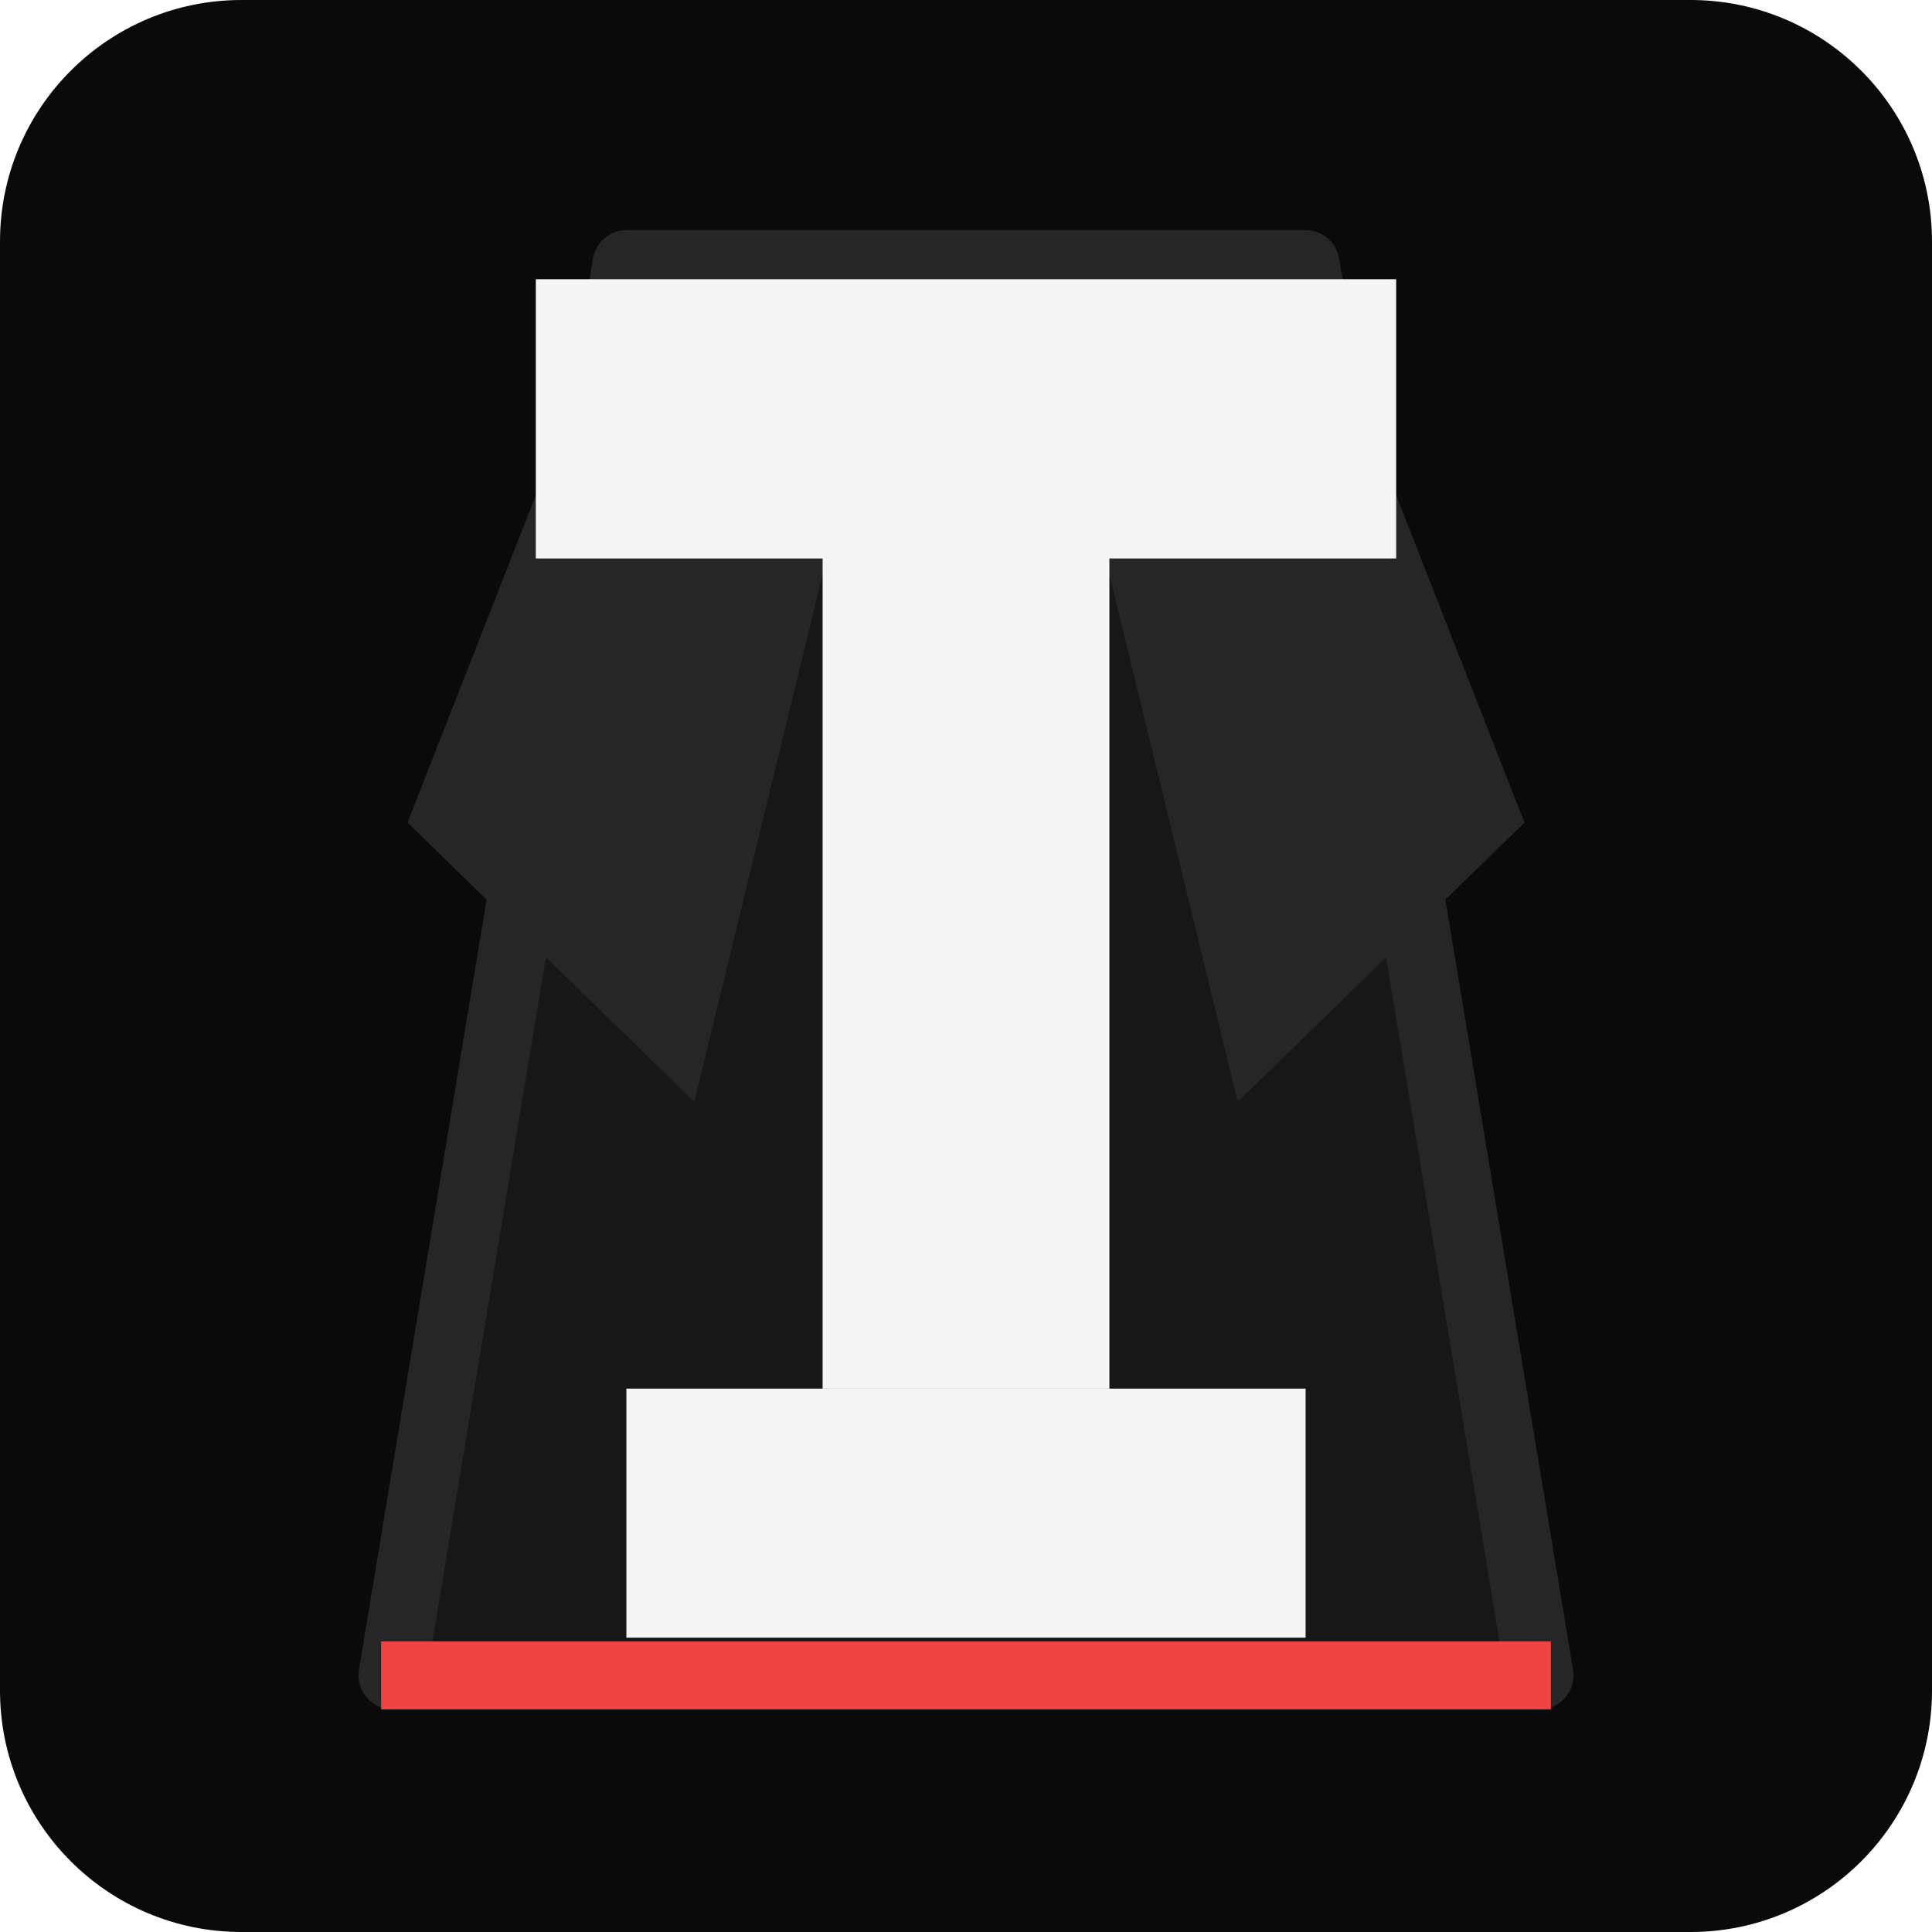
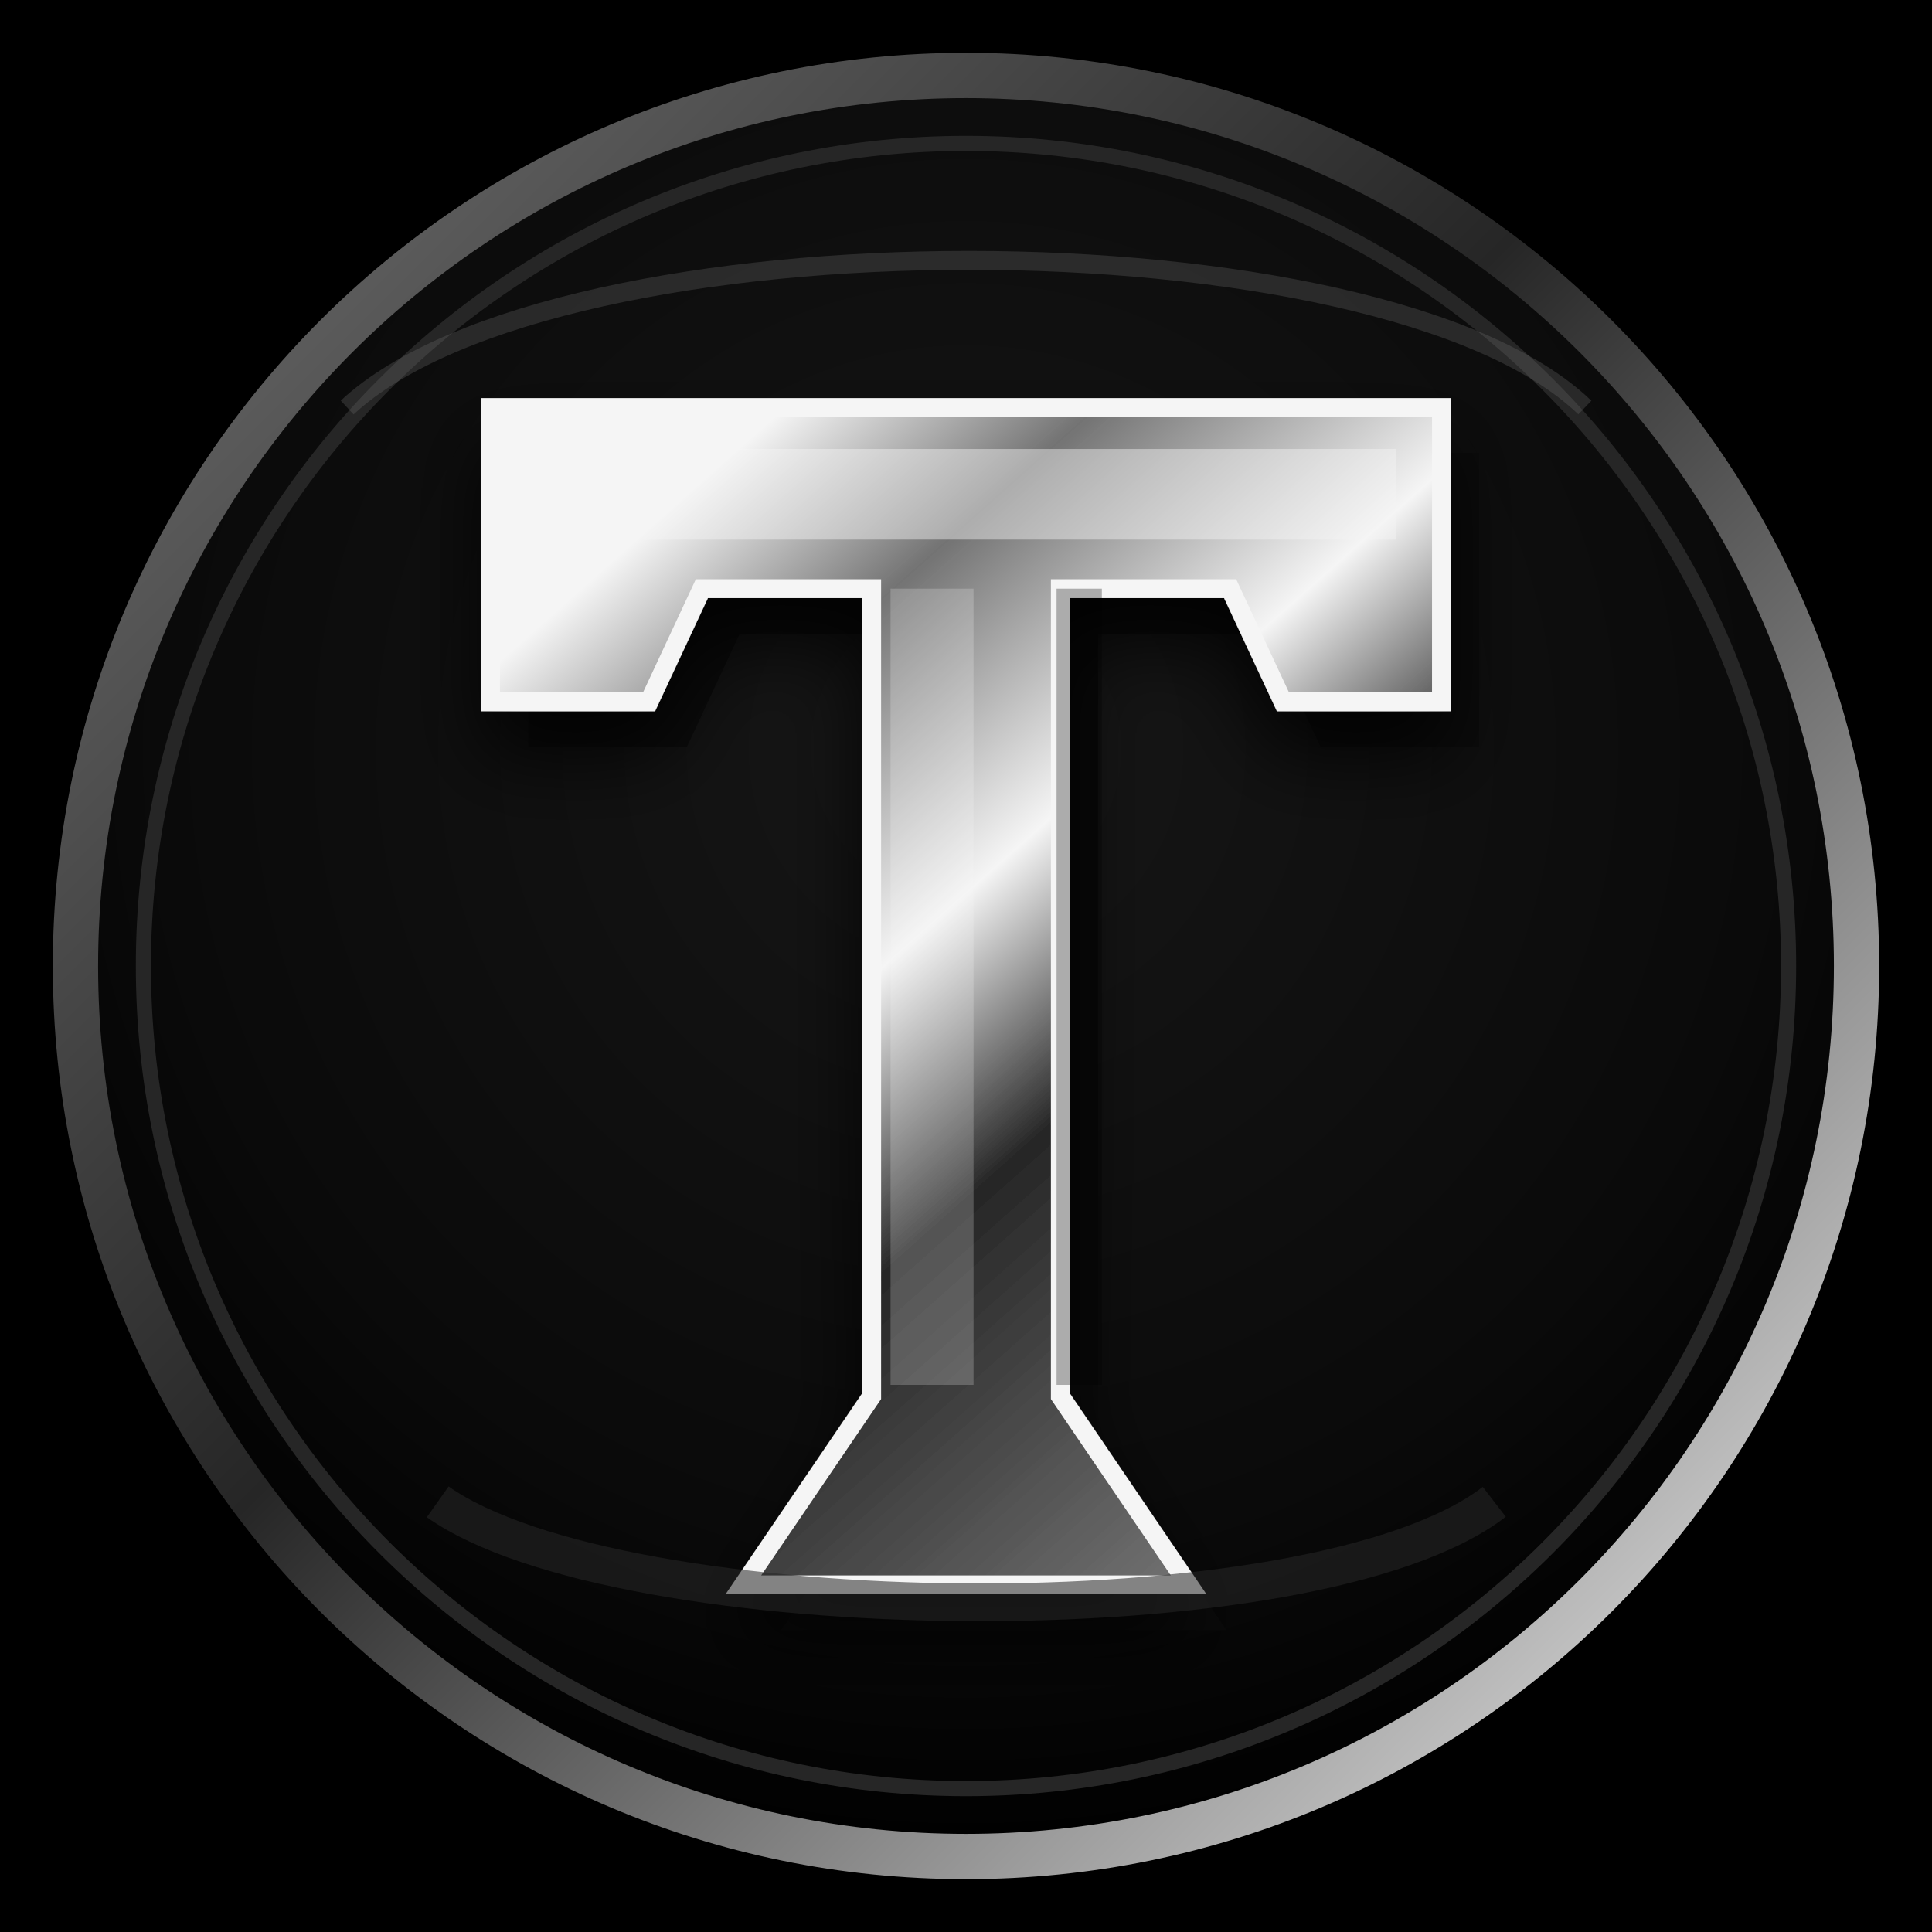
<svg xmlns="http://www.w3.org/2000/svg" viewBox="0 0 512 512">
-   <rect width="512" height="512" rx="64" fill="#0a0a0a" />
-   <path d="M104 444 166 70h180l62 374H104Z" fill="#171717" stroke="#262626" stroke-width="18" stroke-linejoin="round" />
-   <path d="M166 70h72l-54 222-76-74 58-148Z" fill="#262626" />
-   <path d="M346 70h-72l54 222 76-74-58-148Z" fill="#262626" />
-   <path d="M142 74h228v74H142z" fill="#f5f5f5" />
-   <path d="M218 122h76v246h-76z" fill="#f5f5f5" />
-   <path d="M166 368h180v66H166z" fill="#f5f5f5" />
-   <path d="M110 444h292" stroke="#ef4444" stroke-width="18" stroke-linecap="square" />
+   <defs>
+     <radialGradient id="bg" cx="50%" cy="38%" r="62%">
+       <stop offset="0%" stop-color="#171717" />
+       <stop offset="72%" stop-color="#0a0a0a" />
+       <stop offset="100%" stop-color="#000000" />
+     </radialGradient>
+     <linearGradient id="metal" x1="20%" x2="82%" y1="8%" y2="94%">
+       <stop offset="0%" stop-color="#f5f5f5" />
+       <stop offset="18%" stop-color="#737373" />
+       <stop offset="42%" stop-color="#f5f5f5" />
+       <stop offset="62%" stop-color="#262626" />
+       <stop offset="100%" stop-color="#737373" />
+     </linearGradient>
+     <linearGradient id="edge" x1="0%" x2="100%" y1="0%" y2="100%">
+       <stop offset="0%" stop-color="#737373" />
+       <stop offset="45%" stop-color="#262626" />
+       <stop offset="100%" stop-color="#f5f5f5" />
+     </linearGradient>
+     <filter id="shadow" x="-20%" y="-20%" width="140%" height="140%">
+       <feDropShadow dx="0" dy="12" stdDeviation="10" flood-color="#000000" flood-opacity="0.8" />
+     </filter>
+   </defs>
+   <rect width="512" height="512" fill="#000000" />
+   <circle cx="256" cy="256" r="236" fill="url(#bg)" stroke="url(#edge)" stroke-width="12" />
+   <circle cx="256" cy="256" r="218" fill="none" stroke="#262626" stroke-width="4" />
+   <path d="M130 108h252v78h-42l-14-30h-45v214l34 50H197l34-50V156h-45l-14 30h-42V108Z" fill="#0a0a0a" opacity="0.95" transform="translate(10 12)" />
+   <path d="M130 108h252v78h-42l-14-30h-45v214l34 50H197l34-50V156h-45l-14 30h-42V108Z" fill="url(#metal)" stroke="#f5f5f5" stroke-width="5" stroke-linejoin="miter" filter="url(#shadow)" />
+   <path d="M142 119h228v24H142Z" fill="#f5f5f5" opacity="0.45" />
+   <path d="M236 156h22v211h-22Z" fill="#f5f5f5" opacity="0.22" />
+   <path d="M280 156h12v211h-12Z" fill="#000000" opacity="0.3" />
+   <path d="M116 398c48 34 232 37 280 0" fill="none" stroke="#262626" stroke-width="10" opacity="0.55" />
+   <path d="M92 108c56-52 274-52 328 0" fill="none" stroke="#737373" stroke-width="5" opacity="0.28" />
</svg>
